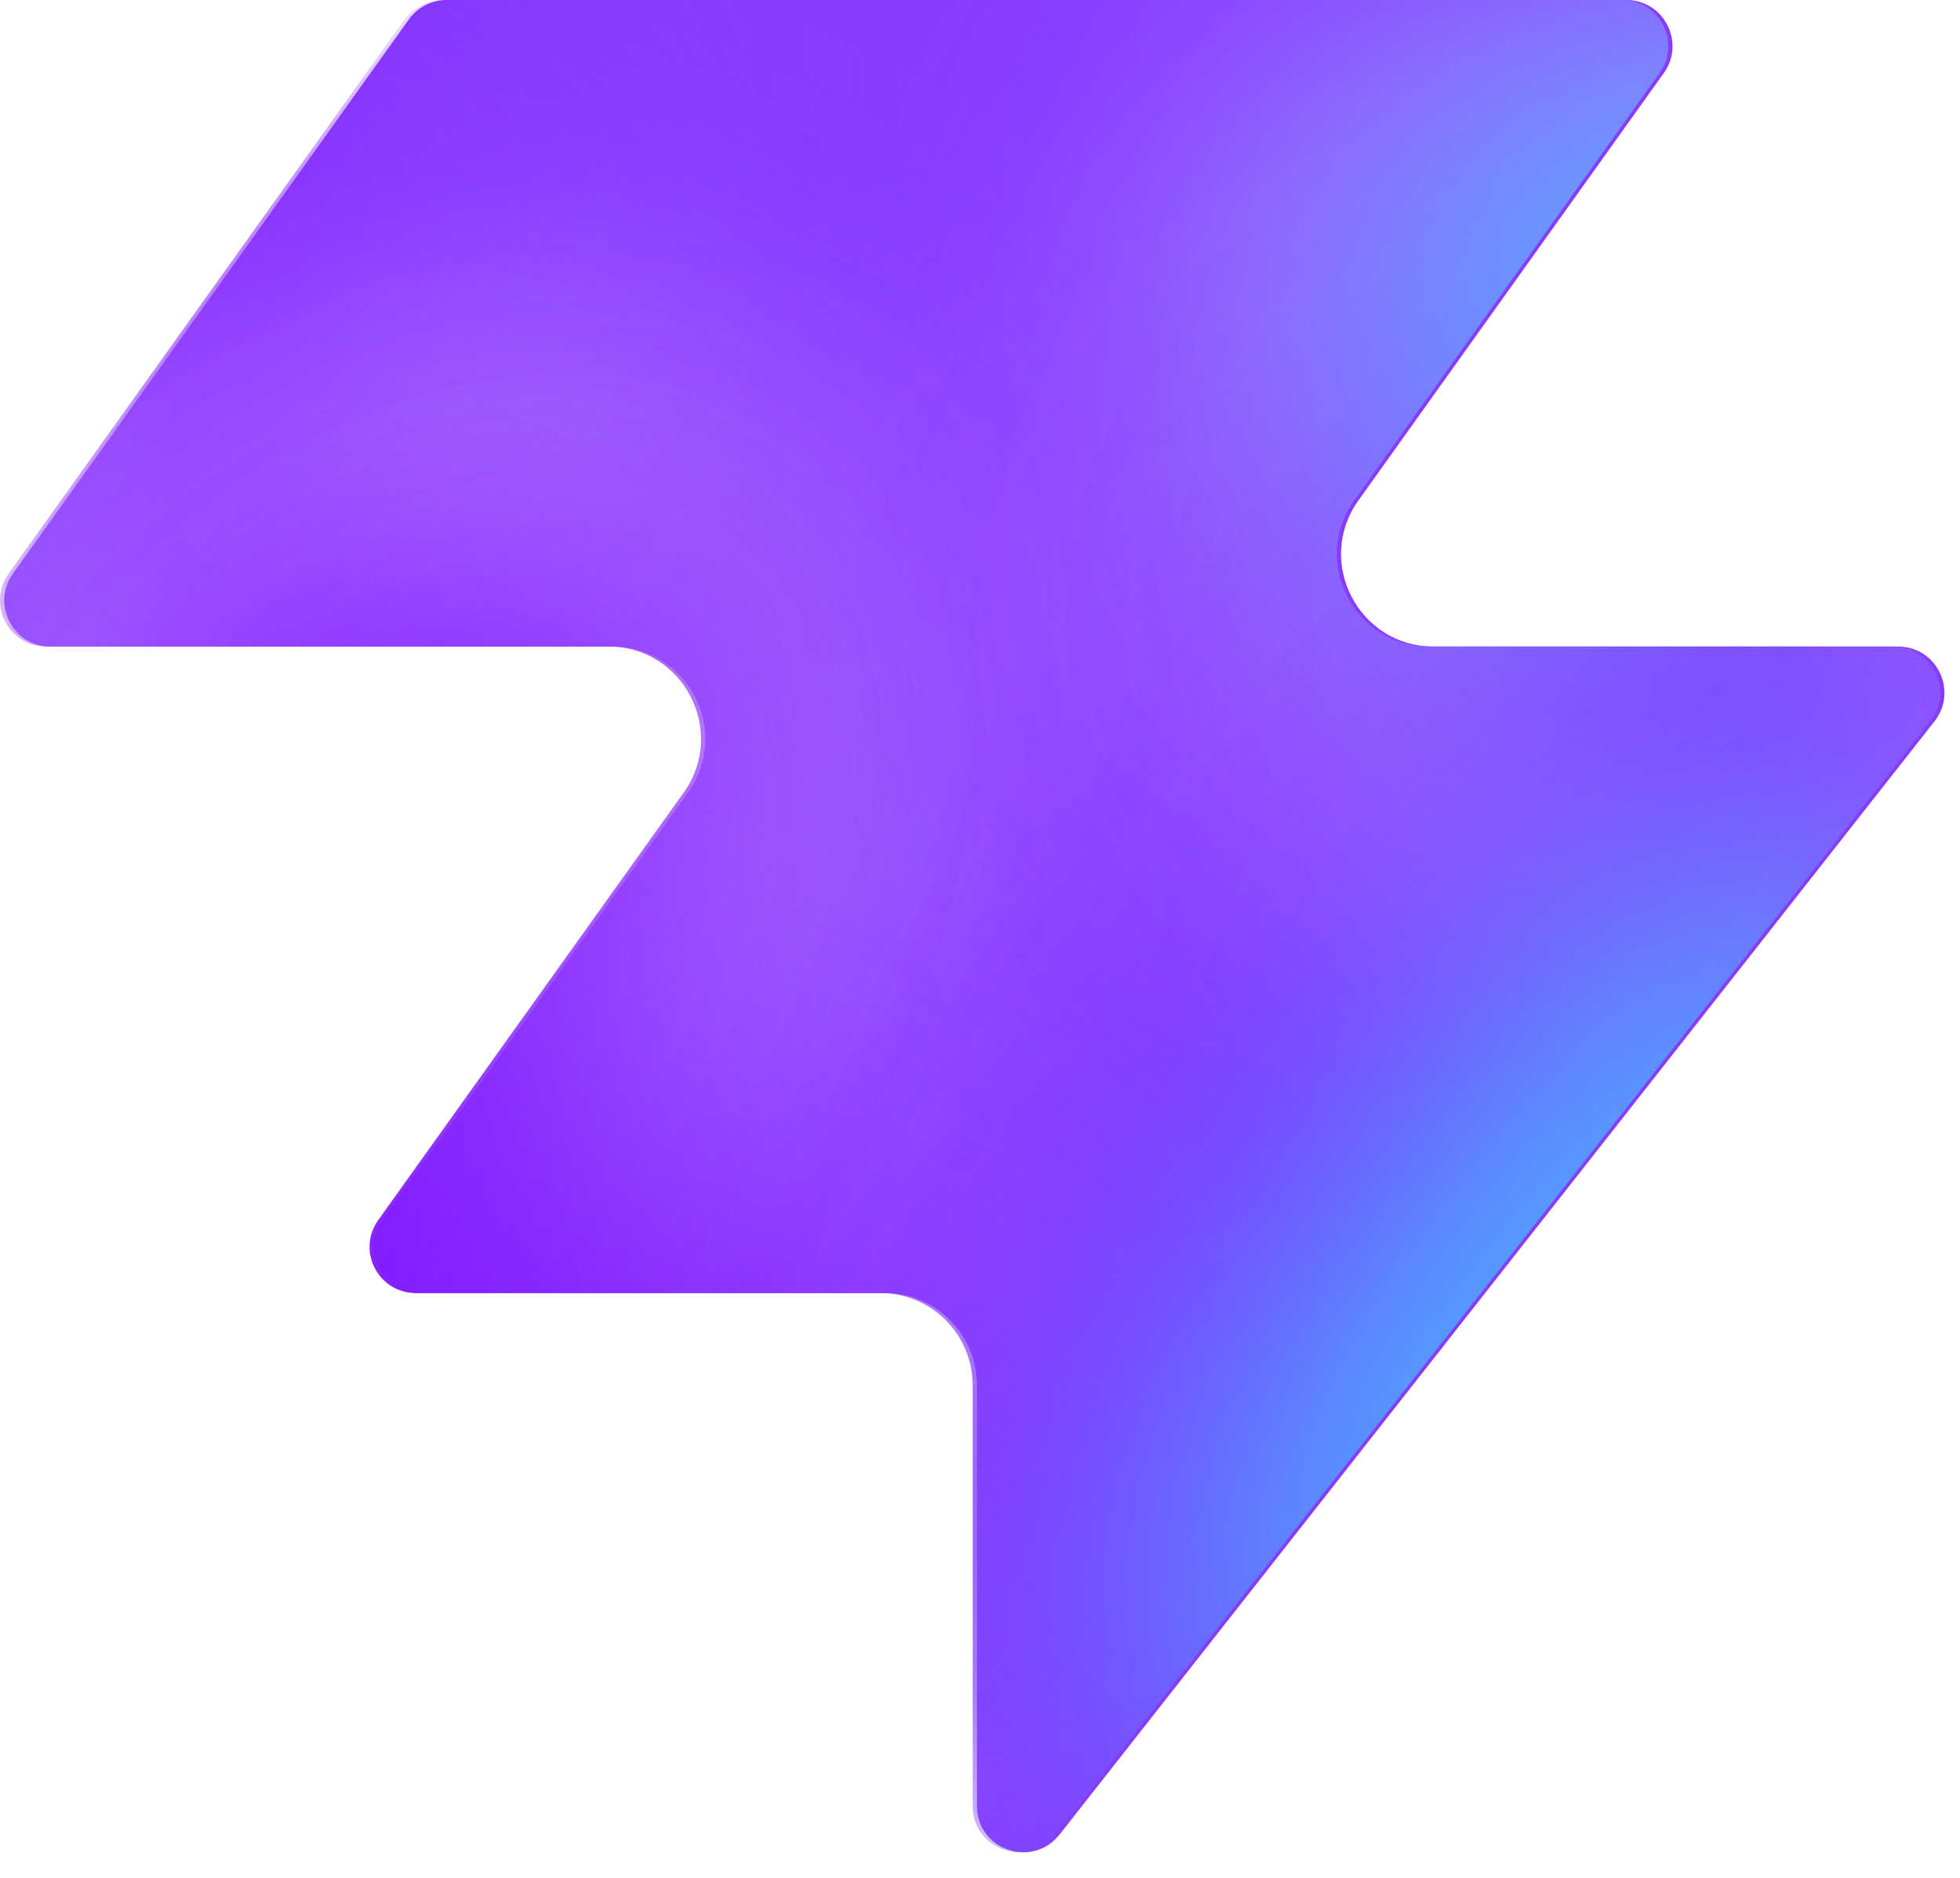
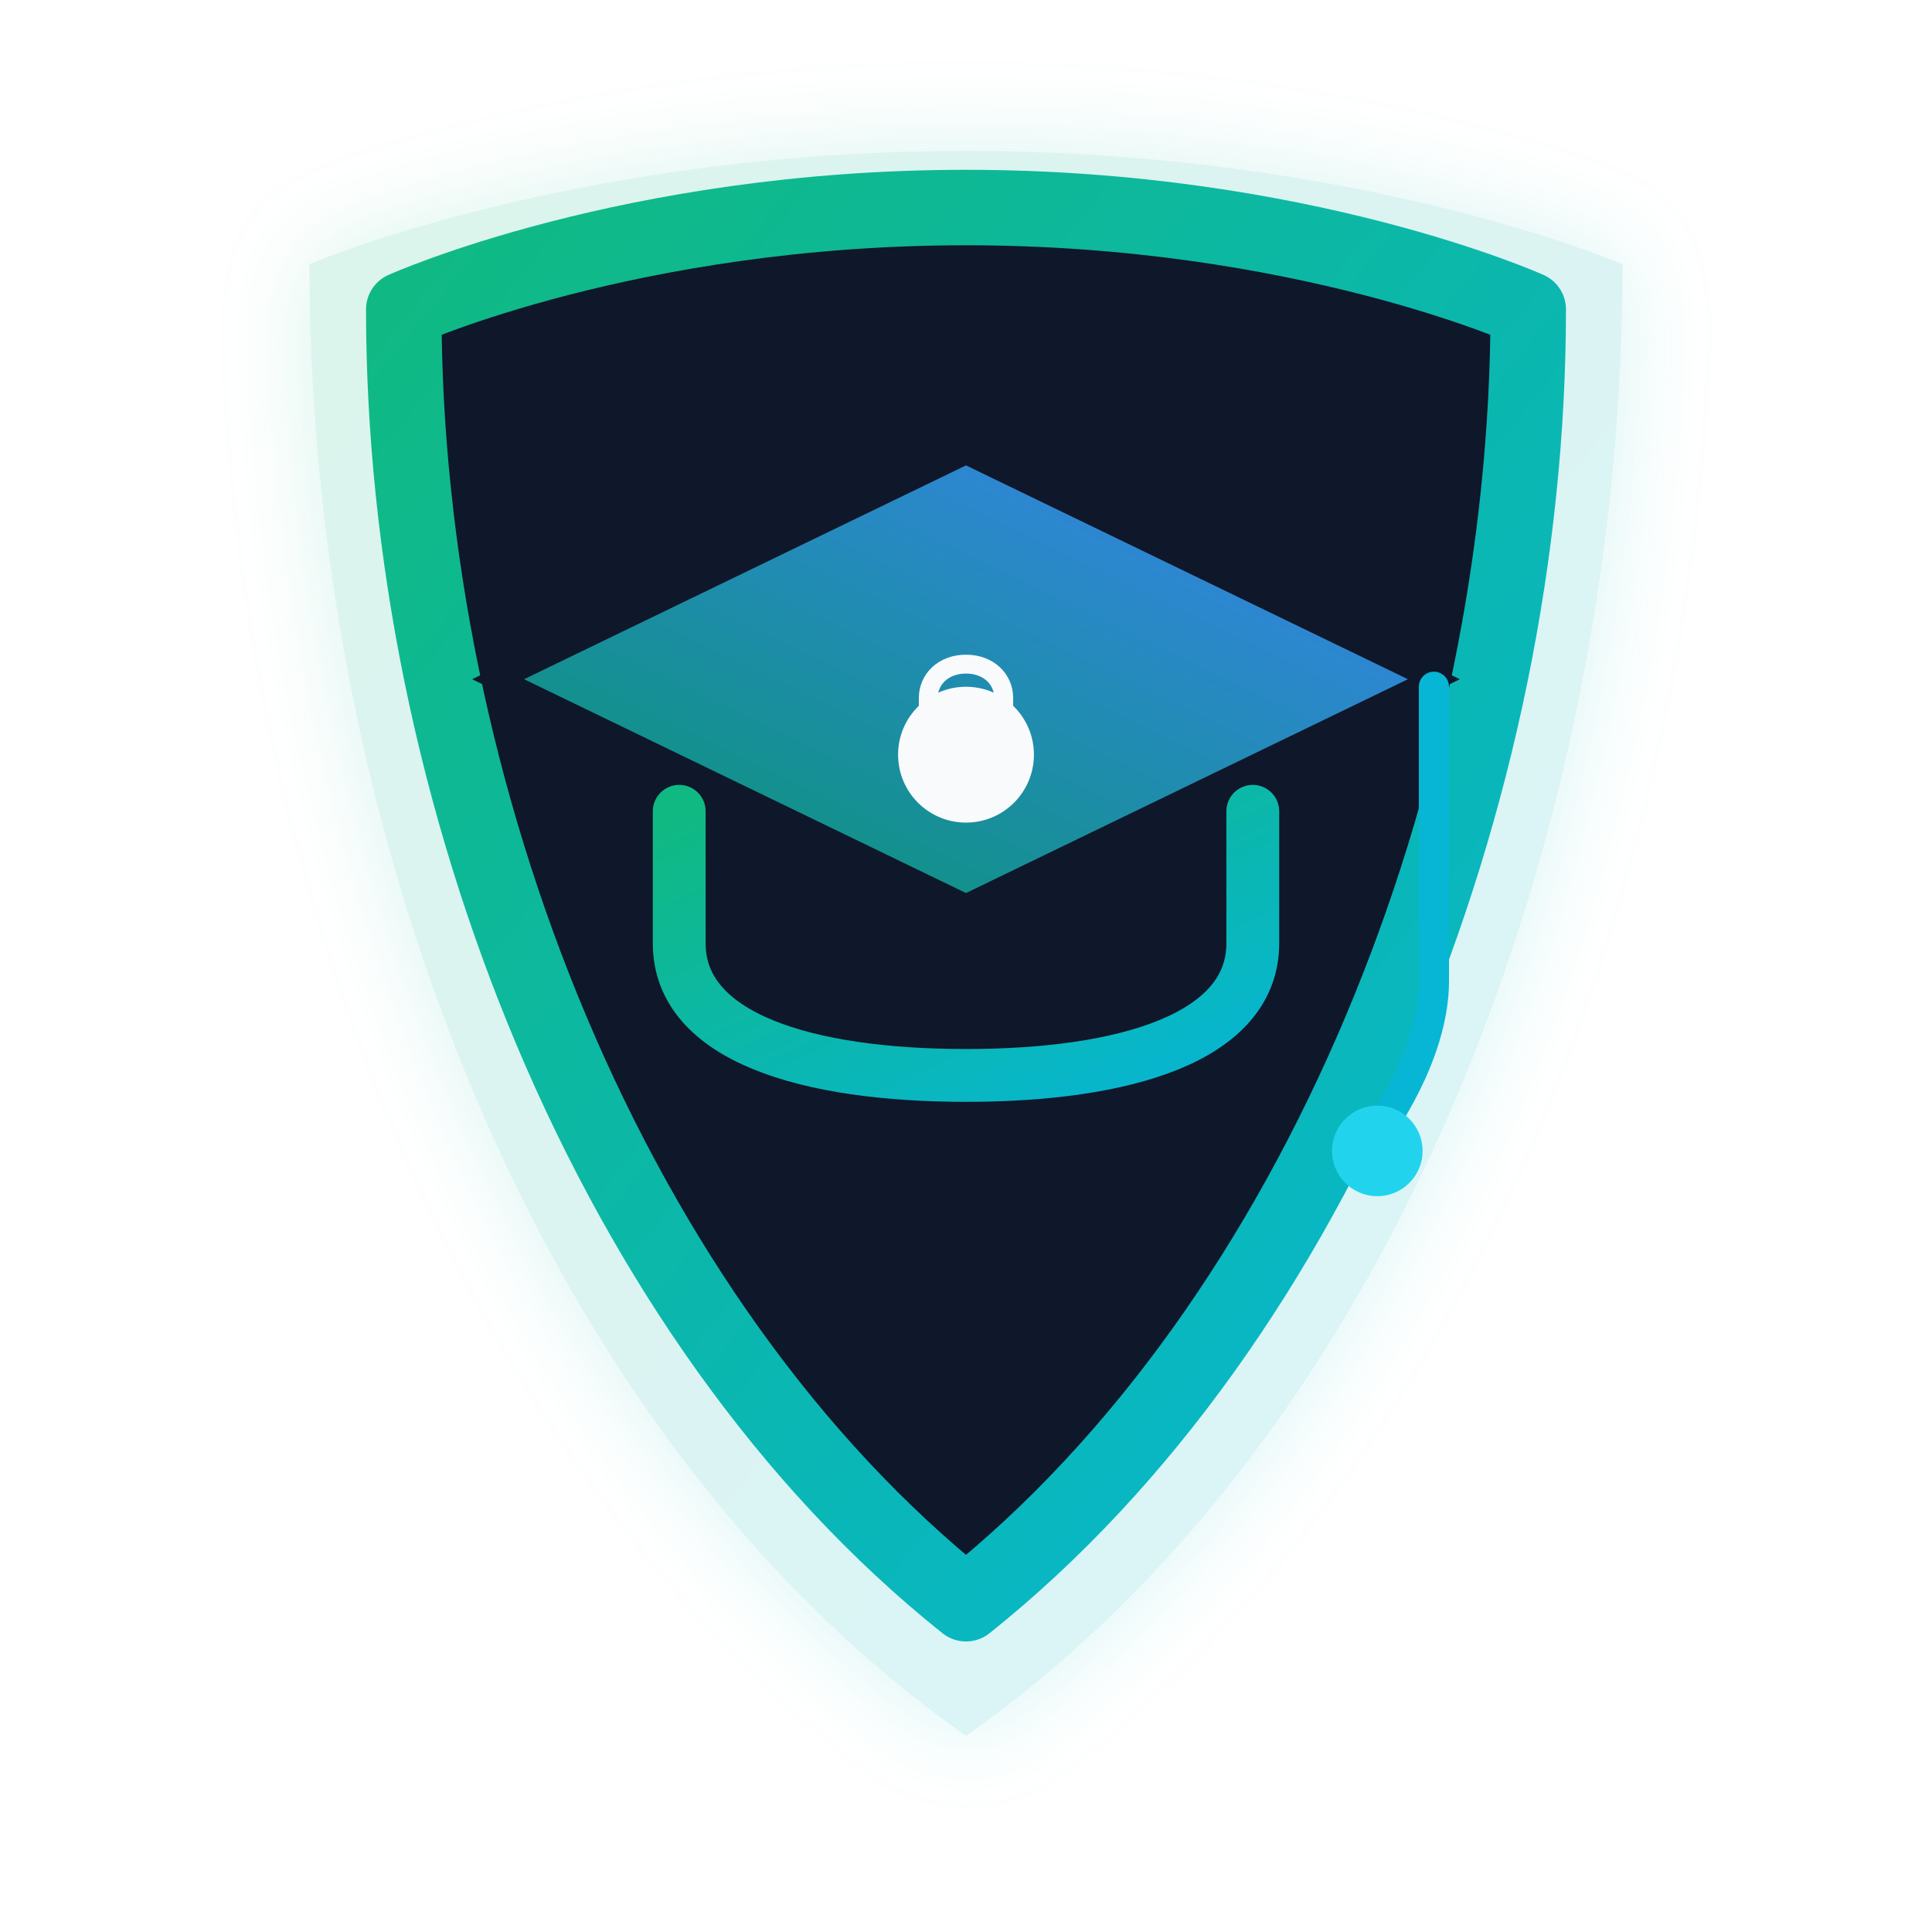
- <svg xmlns="http://www.w3.org/2000/svg" width="48" height="46" fill="none" viewBox="0 0 48 46">
-   <path fill="#863bff" d="M25.946 44.938c-.664.845-2.021.375-2.021-.698V33.937a2.26 2.26 0 0 0-2.262-2.262H10.287c-.92 0-1.456-1.04-.92-1.788l7.48-10.471c1.07-1.497 0-3.578-1.842-3.578H1.237c-.92 0-1.456-1.04-.92-1.788L10.013.474c.214-.297.556-.474.92-.474h28.894c.92 0 1.456 1.04.92 1.788l-7.48 10.471c-1.07 1.498 0 3.579 1.842 3.579h11.377c.943 0 1.473 1.088.89 1.83L25.947 44.94z" style="fill:#863bff;fill:color(display-p3 .525 .23 1);fill-opacity:1" />
-   <mask id="a" width="48" height="46" x="0" y="0" maskUnits="userSpaceOnUse" style="mask-type:alpha">
-     <path fill="#000" d="M25.842 44.938c-.664.844-2.021.375-2.021-.698V33.937a2.26 2.26 0 0 0-2.262-2.262H10.183c-.92 0-1.456-1.04-.92-1.788l7.48-10.471c1.07-1.498 0-3.579-1.842-3.579H1.133c-.92 0-1.456-1.04-.92-1.787L9.91.473c.214-.297.556-.474.92-.474h28.894c.92 0 1.456 1.04.92 1.788l-7.48 10.471c-1.07 1.498 0 3.578 1.842 3.578h11.377c.943 0 1.473 1.088.89 1.832L25.843 44.94z" style="fill:#000;fill-opacity:1" />
-   </mask>
-   <g mask="url(#a)">
-     <g filter="url(#b)">
-       <ellipse cx="5.508" cy="14.704" fill="#ede6ff" rx="5.508" ry="14.704" style="fill:#ede6ff;fill:color(display-p3 .927 .903 1);fill-opacity:1" transform="matrix(.00324 1 1 -.00324 -4.47 31.516)" />
-     </g>
-     <g filter="url(#c)">
-       <ellipse cx="10.399" cy="29.851" fill="#ede6ff" rx="10.399" ry="29.851" style="fill:#ede6ff;fill:color(display-p3 .927 .903 1);fill-opacity:1" transform="matrix(.00324 1 1 -.00324 -39.328 7.883)" />
-     </g>
-     <g filter="url(#d)">
-       <ellipse cx="5.508" cy="30.487" fill="#7e14ff" rx="5.508" ry="30.487" style="fill:#7e14ff;fill:color(display-p3 .492 .077 1);fill-opacity:1" transform="rotate(89.814 -25.913 -14.639)scale(1 -1)" />
-     </g>
-     <g filter="url(#e)">
-       <ellipse cx="5.508" cy="30.599" fill="#7e14ff" rx="5.508" ry="30.599" style="fill:#7e14ff;fill:color(display-p3 .492 .077 1);fill-opacity:1" transform="rotate(89.814 -32.644 -3.334)scale(1 -1)" />
-     </g>
-     <g filter="url(#f)">
-       <ellipse cx="5.508" cy="30.599" fill="#7e14ff" rx="5.508" ry="30.599" style="fill:#7e14ff;fill:color(display-p3 .492 .077 1);fill-opacity:1" transform="matrix(.00324 1 1 -.00324 -34.34 30.47)" />
-     </g>
-     <g filter="url(#g)">
-       <ellipse cx="14.072" cy="22.078" fill="#ede6ff" rx="14.072" ry="22.078" style="fill:#ede6ff;fill:color(display-p3 .927 .903 1);fill-opacity:1" transform="rotate(93.35 24.506 48.493)scale(-1 1)" />
-     </g>
-     <g filter="url(#h)">
-       <ellipse cx="3.47" cy="21.501" fill="#7e14ff" rx="3.47" ry="21.501" style="fill:#7e14ff;fill:color(display-p3 .492 .077 1);fill-opacity:1" transform="rotate(89.009 28.708 47.59)scale(-1 1)" />
-     </g>
-     <g filter="url(#i)">
-       <ellipse cx="3.47" cy="21.501" fill="#7e14ff" rx="3.47" ry="21.501" style="fill:#7e14ff;fill:color(display-p3 .492 .077 1);fill-opacity:1" transform="rotate(89.009 28.708 47.59)scale(-1 1)" />
-     </g>
-     <g filter="url(#j)">
-       <ellipse cx=".387" cy="8.972" fill="#7e14ff" rx="4.407" ry="29.108" style="fill:#7e14ff;fill:color(display-p3 .492 .077 1);fill-opacity:1" transform="rotate(39.51 .387 8.972)" />
-     </g>
-     <g filter="url(#k)">
-       <ellipse cx="47.523" cy="-6.092" fill="#7e14ff" rx="4.407" ry="29.108" style="fill:#7e14ff;fill:color(display-p3 .492 .077 1);fill-opacity:1" transform="rotate(37.892 47.523 -6.092)" />
-     </g>
-     <g filter="url(#l)">
-       <ellipse cx="41.412" cy="6.333" fill="#47bfff" rx="5.971" ry="9.665" style="fill:#47bfff;fill:color(display-p3 .28 .748 1);fill-opacity:1" transform="rotate(37.892 41.412 6.333)" />
-     </g>
-     <g filter="url(#m)">
-       <ellipse cx="-1.879" cy="38.332" fill="#7e14ff" rx="4.407" ry="29.108" style="fill:#7e14ff;fill:color(display-p3 .492 .077 1);fill-opacity:1" transform="rotate(37.892 -1.88 38.332)" />
-     </g>
-     <g filter="url(#n)">
-       <ellipse cx="-1.879" cy="38.332" fill="#7e14ff" rx="4.407" ry="29.108" style="fill:#7e14ff;fill:color(display-p3 .492 .077 1);fill-opacity:1" transform="rotate(37.892 -1.88 38.332)" />
-     </g>
-     <g filter="url(#o)">
-       <ellipse cx="35.651" cy="29.907" fill="#7e14ff" rx="4.407" ry="29.108" style="fill:#7e14ff;fill:color(display-p3 .492 .077 1);fill-opacity:1" transform="rotate(37.892 35.651 29.907)" />
-     </g>
-     <g filter="url(#p)">
-       <ellipse cx="38.418" cy="32.4" fill="#47bfff" rx="5.971" ry="15.297" style="fill:#47bfff;fill:color(display-p3 .28 .748 1);fill-opacity:1" transform="rotate(37.892 38.418 32.4)" />
-     </g>
-   </g>
+ <svg xmlns="http://www.w3.org/2000/svg" viewBox="0 0 512 512" width="100%" height="100%" fill="none">
  <defs>
-     <filter id="b" width="60.045" height="41.654" x="-19.77" y="16.149" color-interpolation-filters="sRGB" filterUnits="userSpaceOnUse">
-       <feFlood flood-opacity="0" result="BackgroundImageFix" />
-       <feBlend in="SourceGraphic" in2="BackgroundImageFix" result="shape" />
-       <feGaussianBlur result="effect1_foregroundBlur_2002_17158" stdDeviation="7.659" />
-     </filter>
-     <filter id="c" width="90.34" height="51.437" x="-54.613" y="-7.533" color-interpolation-filters="sRGB" filterUnits="userSpaceOnUse">
-       <feFlood flood-opacity="0" result="BackgroundImageFix" />
-       <feBlend in="SourceGraphic" in2="BackgroundImageFix" result="shape" />
-       <feGaussianBlur result="effect1_foregroundBlur_2002_17158" stdDeviation="7.659" />
-     </filter>
-     <filter id="d" width="79.355" height="29.4" x="-49.64" y="2.03" color-interpolation-filters="sRGB" filterUnits="userSpaceOnUse">
-       <feFlood flood-opacity="0" result="BackgroundImageFix" />
-       <feBlend in="SourceGraphic" in2="BackgroundImageFix" result="shape" />
-       <feGaussianBlur result="effect1_foregroundBlur_2002_17158" stdDeviation="4.596" />
-     </filter>
-     <filter id="e" width="79.579" height="29.4" x="-45.045" y="20.029" color-interpolation-filters="sRGB" filterUnits="userSpaceOnUse">
-       <feFlood flood-opacity="0" result="BackgroundImageFix" />
-       <feBlend in="SourceGraphic" in2="BackgroundImageFix" result="shape" />
-       <feGaussianBlur result="effect1_foregroundBlur_2002_17158" stdDeviation="4.596" />
-     </filter>
-     <filter id="f" width="79.579" height="29.4" x="-43.513" y="21.178" color-interpolation-filters="sRGB" filterUnits="userSpaceOnUse">
-       <feFlood flood-opacity="0" result="BackgroundImageFix" />
-       <feBlend in="SourceGraphic" in2="BackgroundImageFix" result="shape" />
-       <feGaussianBlur result="effect1_foregroundBlur_2002_17158" stdDeviation="4.596" />
-     </filter>
-     <filter id="g" width="74.749" height="58.852" x="15.756" y="-17.901" color-interpolation-filters="sRGB" filterUnits="userSpaceOnUse">
-       <feFlood flood-opacity="0" result="BackgroundImageFix" />
-       <feBlend in="SourceGraphic" in2="BackgroundImageFix" result="shape" />
-       <feGaussianBlur result="effect1_foregroundBlur_2002_17158" stdDeviation="7.659" />
-     </filter>
-     <filter id="h" width="61.377" height="25.362" x="23.548" y="2.284" color-interpolation-filters="sRGB" filterUnits="userSpaceOnUse">
-       <feFlood flood-opacity="0" result="BackgroundImageFix" />
-       <feBlend in="SourceGraphic" in2="BackgroundImageFix" result="shape" />
-       <feGaussianBlur result="effect1_foregroundBlur_2002_17158" stdDeviation="4.596" />
-     </filter>
-     <filter id="i" width="61.377" height="25.362" x="23.548" y="2.284" color-interpolation-filters="sRGB" filterUnits="userSpaceOnUse">
-       <feFlood flood-opacity="0" result="BackgroundImageFix" />
-       <feBlend in="SourceGraphic" in2="BackgroundImageFix" result="shape" />
-       <feGaussianBlur result="effect1_foregroundBlur_2002_17158" stdDeviation="4.596" />
-     </filter>
-     <filter id="j" width="56.045" height="63.649" x="-27.636" y="-22.853" color-interpolation-filters="sRGB" filterUnits="userSpaceOnUse">
-       <feFlood flood-opacity="0" result="BackgroundImageFix" />
-       <feBlend in="SourceGraphic" in2="BackgroundImageFix" result="shape" />
-       <feGaussianBlur result="effect1_foregroundBlur_2002_17158" stdDeviation="4.596" />
-     </filter>
-     <filter id="k" width="54.814" height="64.646" x="20.116" y="-38.415" color-interpolation-filters="sRGB" filterUnits="userSpaceOnUse">
-       <feFlood flood-opacity="0" result="BackgroundImageFix" />
-       <feBlend in="SourceGraphic" in2="BackgroundImageFix" result="shape" />
-       <feGaussianBlur result="effect1_foregroundBlur_2002_17158" stdDeviation="4.596" />
-     </filter>
-     <filter id="l" width="33.541" height="35.313" x="24.641" y="-11.323" color-interpolation-filters="sRGB" filterUnits="userSpaceOnUse">
-       <feFlood flood-opacity="0" result="BackgroundImageFix" />
-       <feBlend in="SourceGraphic" in2="BackgroundImageFix" result="shape" />
-       <feGaussianBlur result="effect1_foregroundBlur_2002_17158" stdDeviation="4.596" />
-     </filter>
-     <filter id="m" width="54.814" height="64.646" x="-29.286" y="6.009" color-interpolation-filters="sRGB" filterUnits="userSpaceOnUse">
-       <feFlood flood-opacity="0" result="BackgroundImageFix" />
-       <feBlend in="SourceGraphic" in2="BackgroundImageFix" result="shape" />
-       <feGaussianBlur result="effect1_foregroundBlur_2002_17158" stdDeviation="4.596" />
-     </filter>
-     <filter id="n" width="54.814" height="64.646" x="-29.286" y="6.009" color-interpolation-filters="sRGB" filterUnits="userSpaceOnUse">
-       <feFlood flood-opacity="0" result="BackgroundImageFix" />
-       <feBlend in="SourceGraphic" in2="BackgroundImageFix" result="shape" />
-       <feGaussianBlur result="effect1_foregroundBlur_2002_17158" stdDeviation="4.596" />
-     </filter>
-     <filter id="o" width="54.814" height="64.646" x="8.244" y="-2.416" color-interpolation-filters="sRGB" filterUnits="userSpaceOnUse">
-       <feFlood flood-opacity="0" result="BackgroundImageFix" />
-       <feBlend in="SourceGraphic" in2="BackgroundImageFix" result="shape" />
-       <feGaussianBlur result="effect1_foregroundBlur_2002_17158" stdDeviation="4.596" />
-     </filter>
-     <filter id="p" width="39.409" height="43.623" x="18.713" y="10.588" color-interpolation-filters="sRGB" filterUnits="userSpaceOnUse">
-       <feFlood flood-opacity="0" result="BackgroundImageFix" />
-       <feBlend in="SourceGraphic" in2="BackgroundImageFix" result="shape" />
-       <feGaussianBlur result="effect1_foregroundBlur_2002_17158" stdDeviation="4.596" />
+     <linearGradient id="shieldGrad" x1="0%" y1="0%" x2="100%" y2="100%">
+       <stop offset="0%" stop-color="#10b981" />
+       <stop offset="100%" stop-color="#06b6d4" />
+     </linearGradient>
+     <linearGradient id="capGrad" x1="0%" y1="100%" x2="100%" y2="0%">
+       <stop offset="0%" stop-color="#059669" />
+       <stop offset="100%" stop-color="#3b82f6" />
+     </linearGradient>
+     <filter id="glow" x="-20%" y="-20%" width="140%" height="140%">
+       <feGaussianBlur stdDeviation="12" result="blur" />
+       <feComposite in="SourceGraphic" in2="blur" operator="over" />
    </filter>
  </defs>
+   <path d="M256 40 C360 40 430 70 430 70 C430 220 370 380 256 460 C142 380 82 220 82 70 C82 70 152 40 256 40Z" fill="url(#shieldGrad)" opacity="0.15" filter="url(#glow)" />
+   <path d="M256 55 C345 55 405 82 405 82 C405 210 350 350 256 425 C162 350 107 210 107 82 C107 82 167 55 256 55Z" stroke="url(#shieldGrad)" stroke-width="20" stroke-linejoin="round" fill="#0f172a" />
+   <g transform="translate(0, -10)">
+     <polygon points="256,130 380,190 256,250 132,190" fill="url(#capGrad)" stroke="#0f172a" stroke-width="6" />
+     <path d="M180 225 V260 C180 285 214 295 256 295 C298 295 332 285 332 260 V225" fill="none" stroke="url(#shieldGrad)" stroke-width="14" stroke-linecap="round" />
+     <path d="M380 192 V270 C380 290 365 310 365 310" fill="none" stroke="#06b6d4" stroke-width="8" stroke-linecap="round" stroke-linejoin="round" />
+     <circle cx="365" cy="315" r="12" fill="#22d3ee" />
+     <circle cx="256" cy="210" r="18" fill="#f8fafc" />
+     <path d="M246 210 V195 C246 190 250 186 256 186 C262 186 266 190 266 195 V210" fill="none" stroke="#f8fafc" stroke-width="5" stroke-linecap="round" />
+   </g>
</svg>
